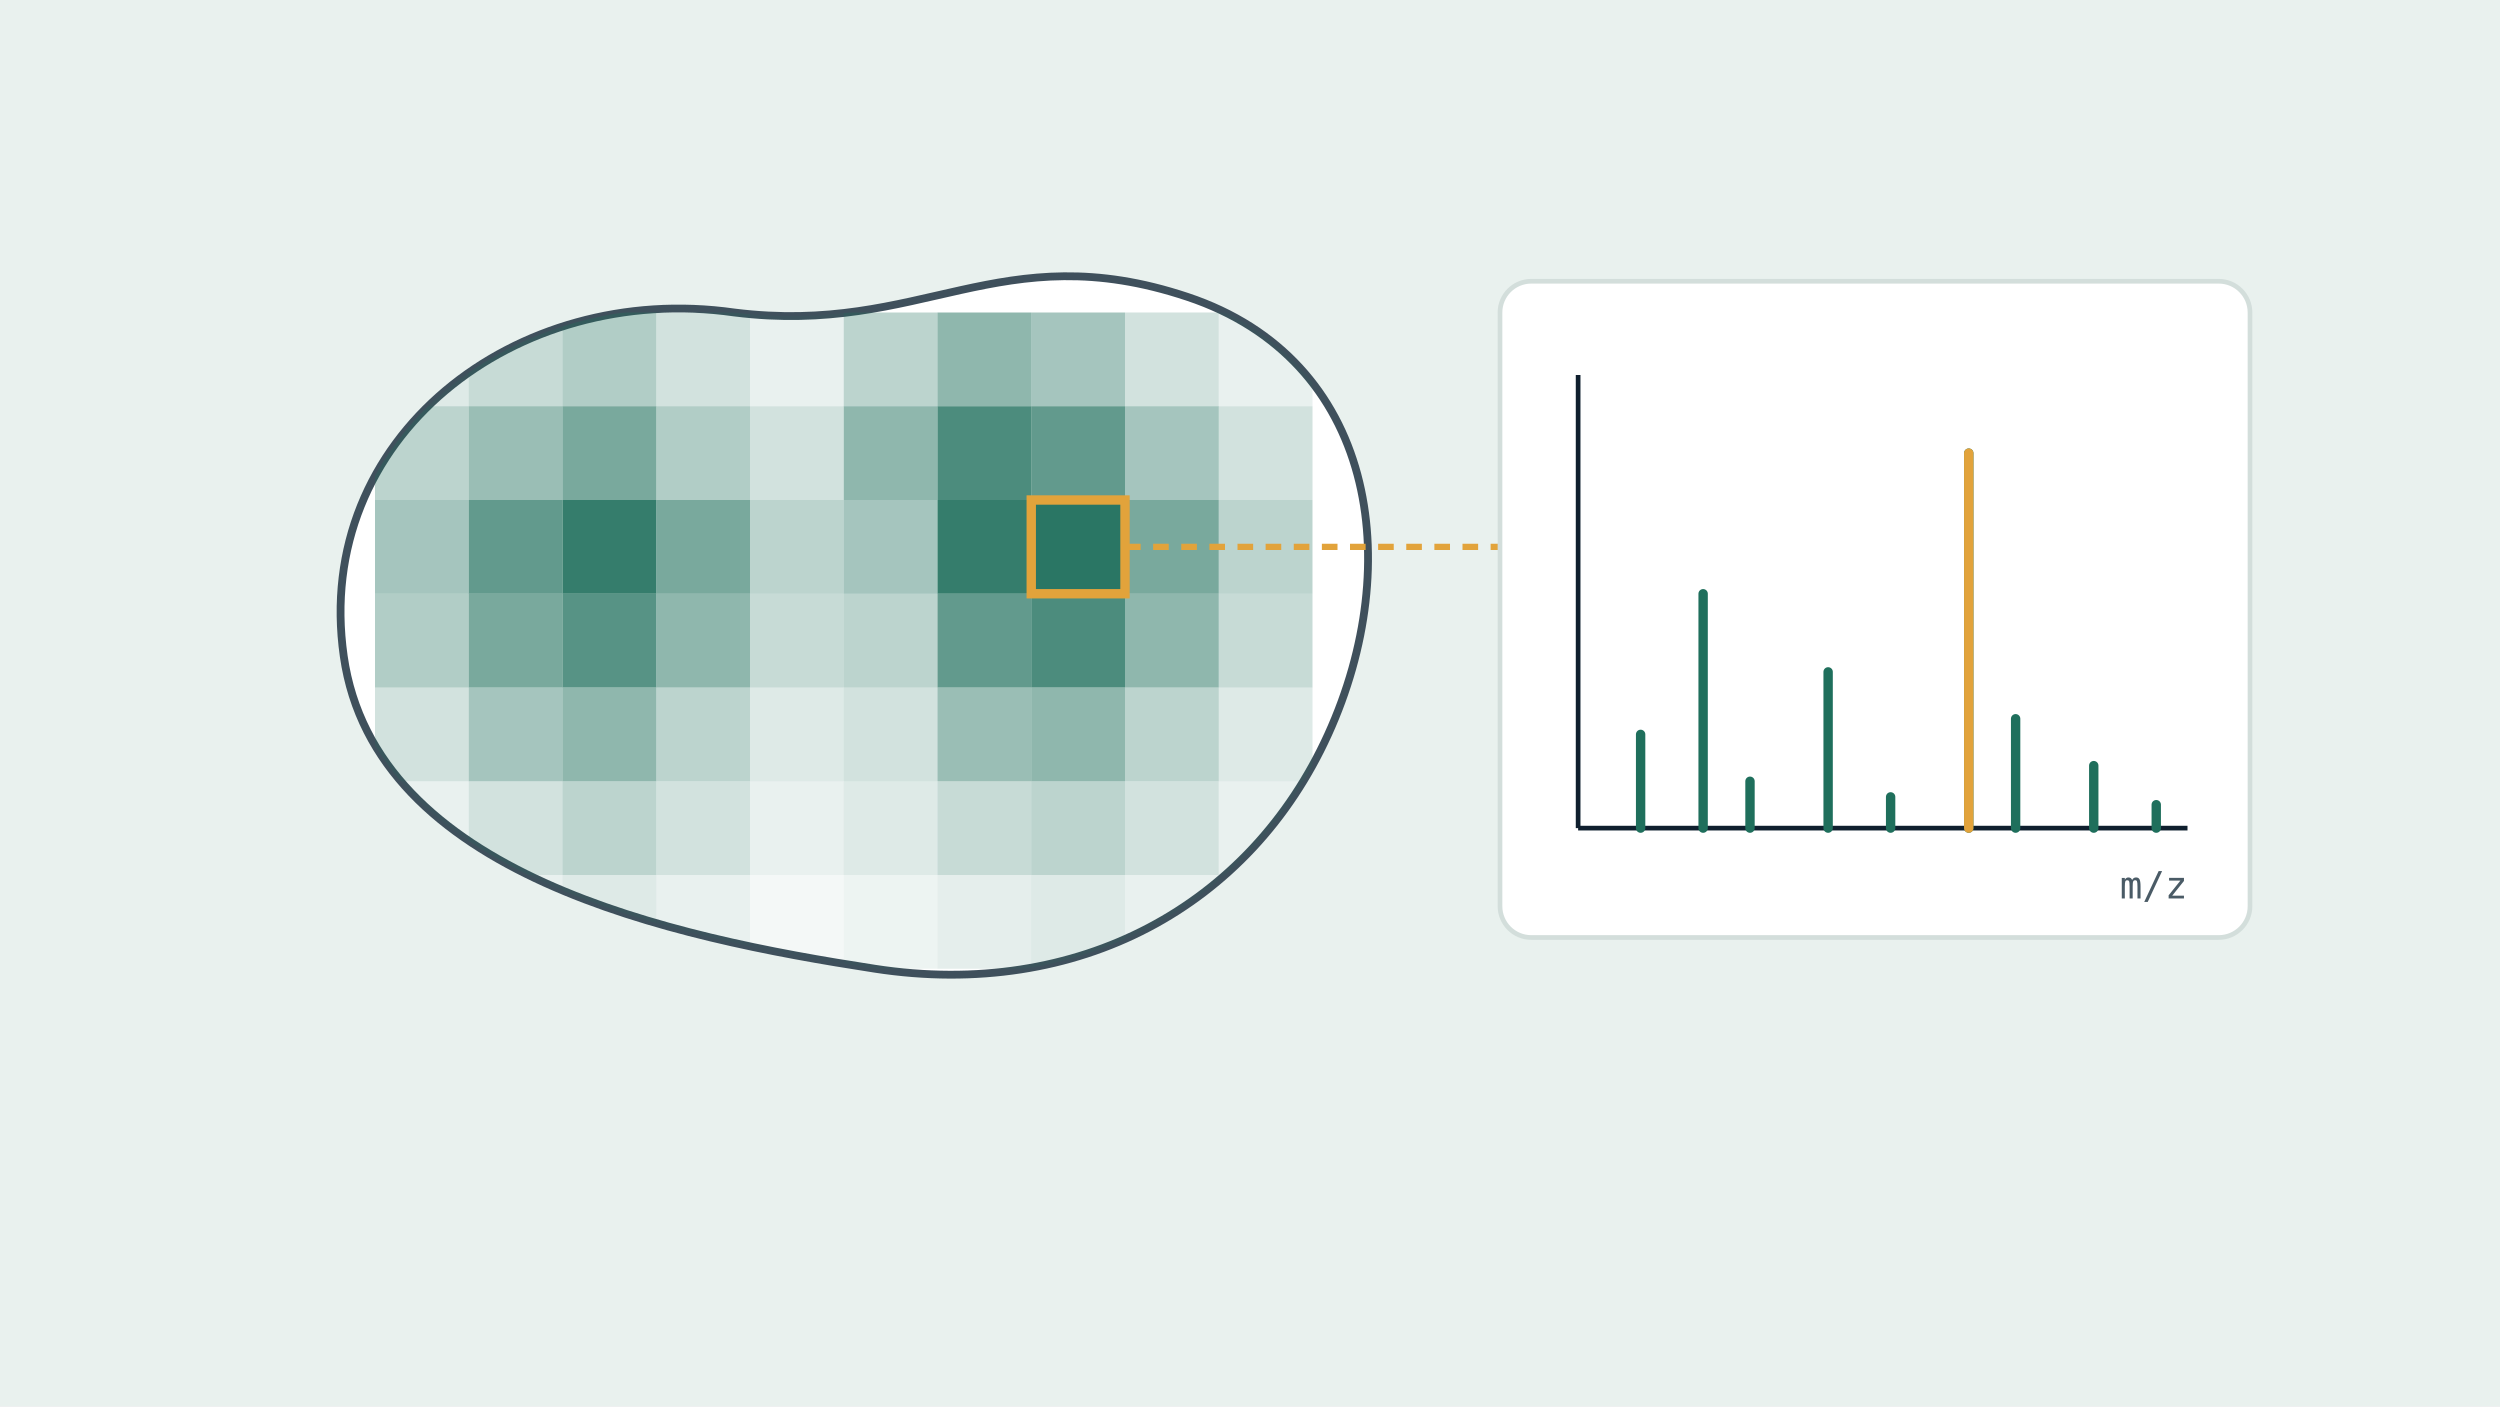
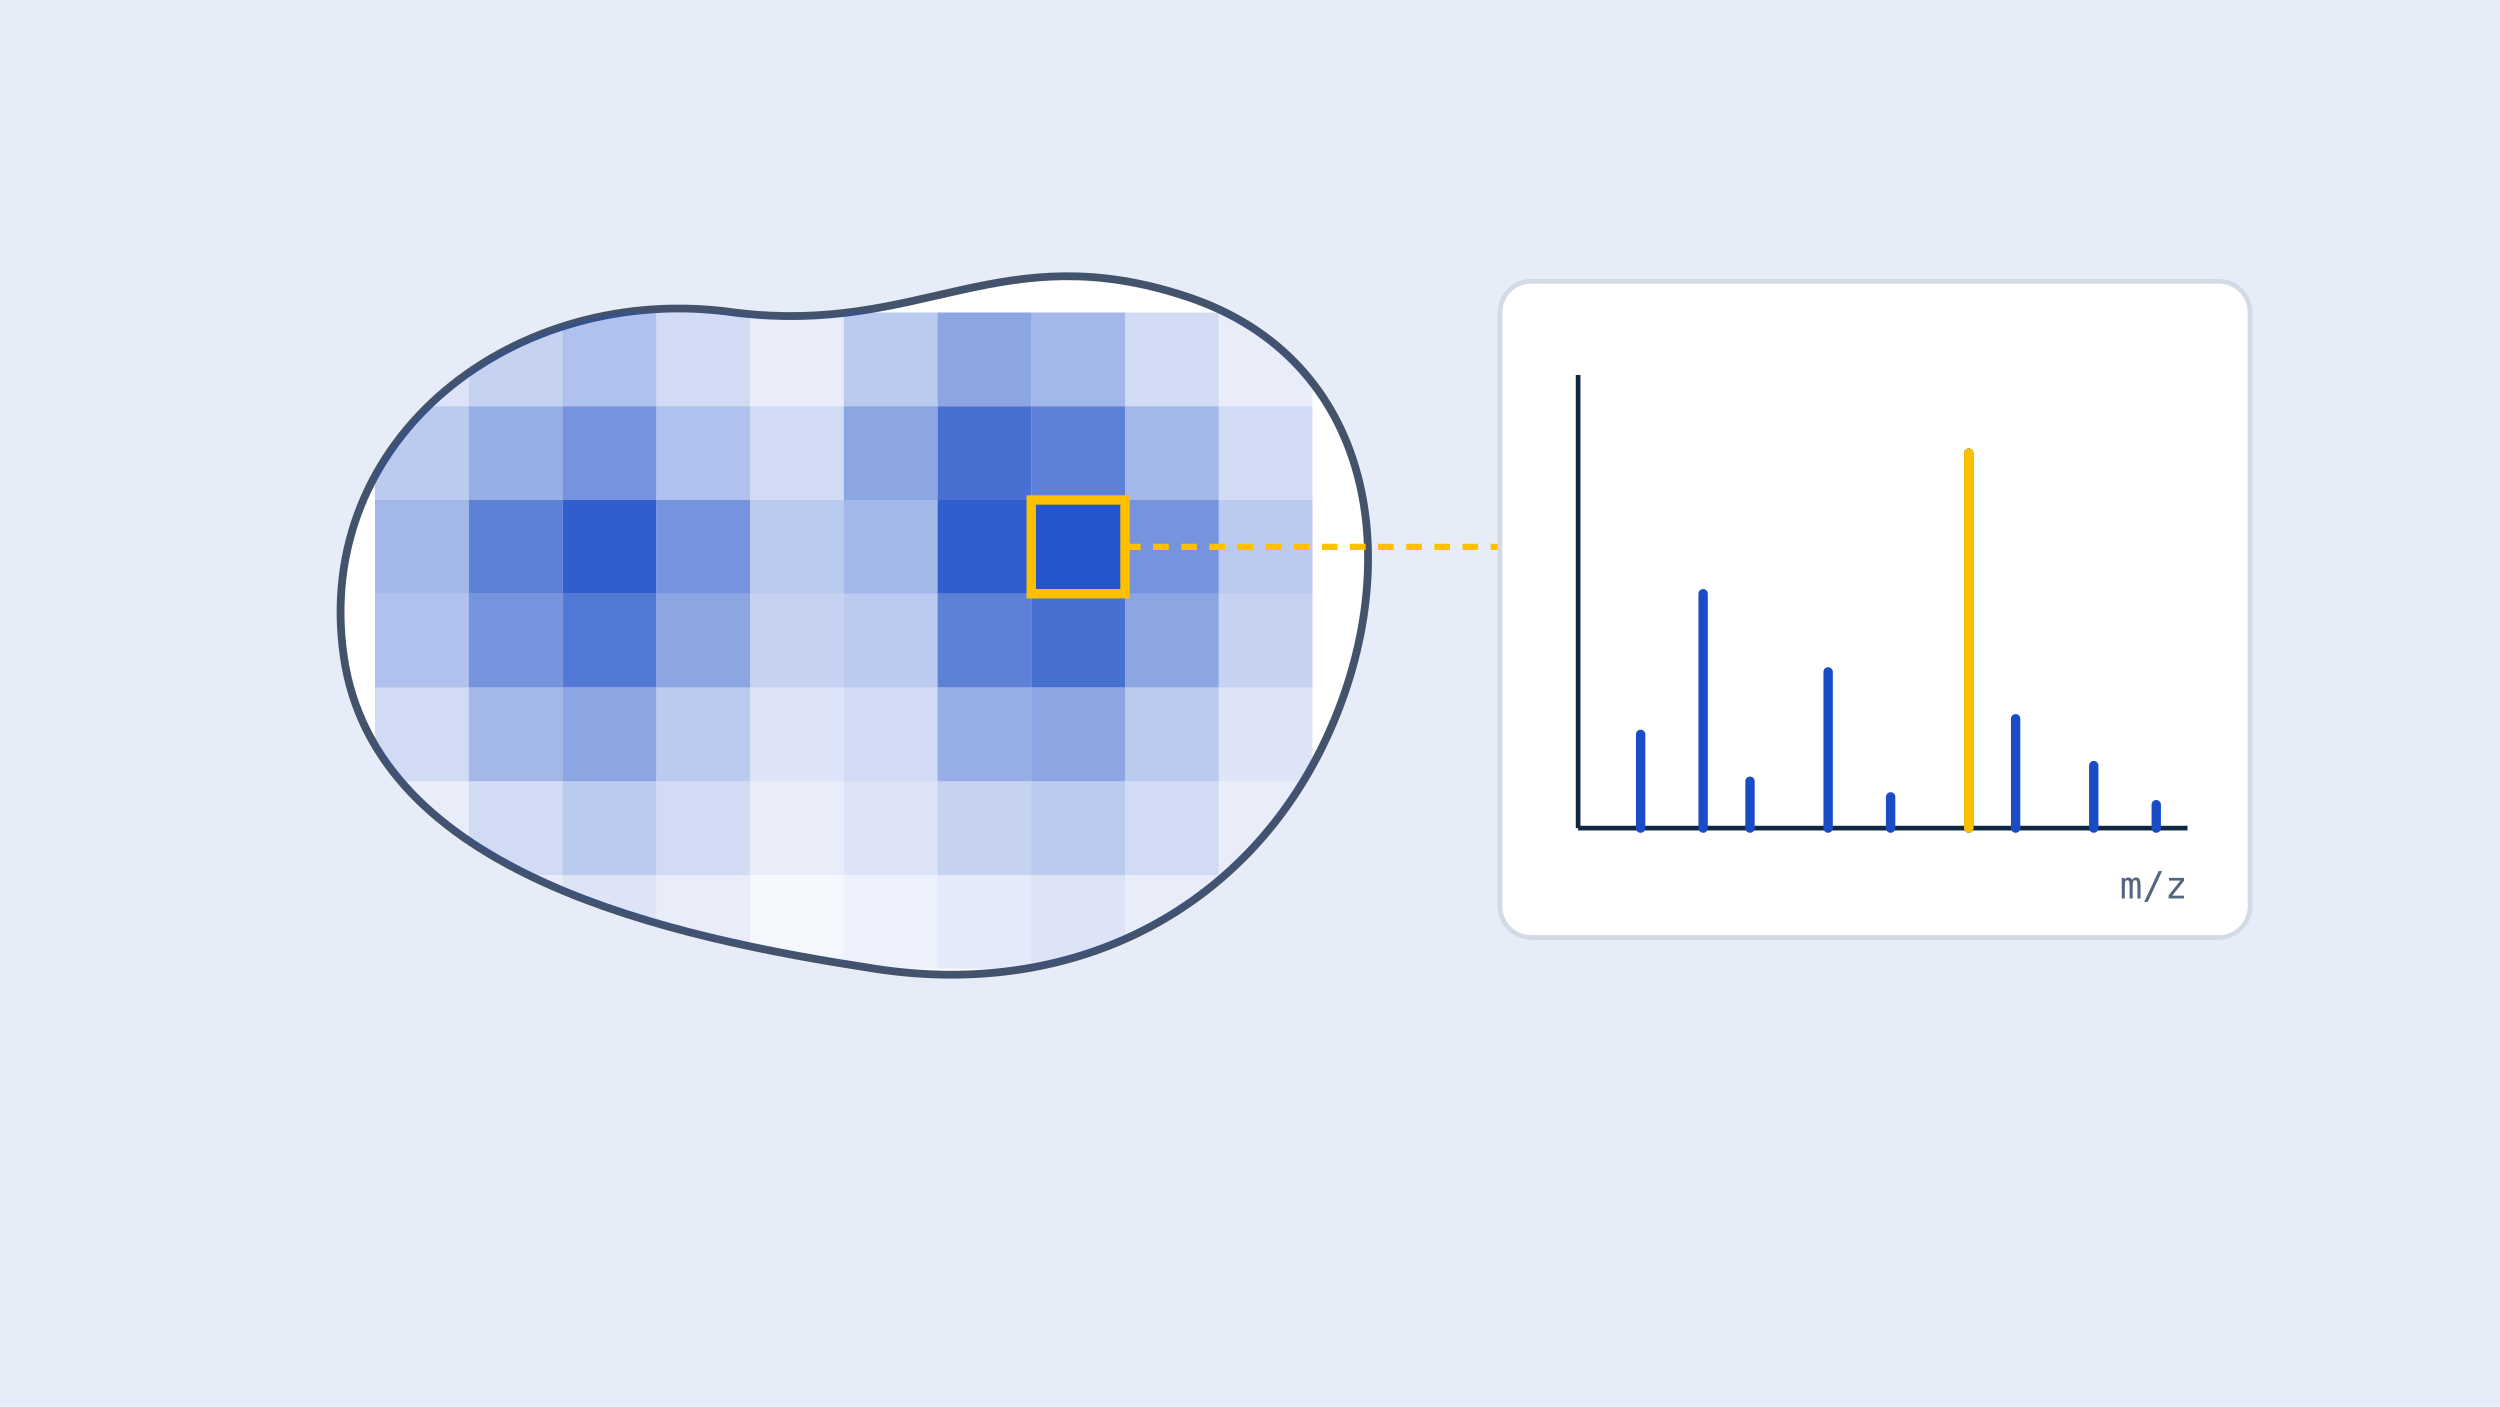
<svg xmlns="http://www.w3.org/2000/svg" viewBox="0 0 1600 900" width="1600" height="900" role="img" aria-labelledby="t">
-   <rect width="1600" height="900" fill="#E9F1EE" />
-   <path d="M220,420 C200,280 330,180 470,200 C590,215 640,150 760,190 C880,230 900,360 850,470 C800,580 690,640 560,620 C430,600 240,560 220,420 Z" fill="#FFFFFF" stroke="#3F505C" stroke-width="5" />
+   <rect width="1600" height="900" fill="#E7EDF8" />
+   <path d="M220,420 C200,280 330,180 470,200 C590,215 640,150 760,190 C880,230 900,360 850,470 C800,580 690,640 560,620 C430,600 240,560 220,420 Z" fill="#FFFFFF" stroke="#44536C" stroke-width="5" />
  <defs>
    <clipPath id="tissue">
      <path d="M220,420 C200,280 330,180 470,200 C590,215 640,150 760,190 C880,230 900,360 850,470 C800,580 690,640 560,620 C430,600 240,560 220,420 Z" />
    </clipPath>
  </defs>
-   <g clip-path="url(#tissue)" fill="#1F6F5C">
+   <g clip-path="url(#tissue)" fill="#1A4CC8">
    <rect x="240" y="200" width="60" height="60" opacity="0.15" />
    <rect x="300" y="200" width="60" height="60" opacity="0.25" />
    <rect x="360" y="200" width="60" height="60" opacity="0.35" />
    <rect x="420" y="200" width="60" height="60" opacity="0.2" />
    <rect x="480" y="200" width="60" height="60" opacity="0.1" />
    <rect x="540" y="200" width="60" height="60" opacity="0.3" />
    <rect x="600" y="200" width="60" height="60" opacity="0.5" />
    <rect x="660" y="200" width="60" height="60" opacity="0.4" />
    <rect x="720" y="200" width="60" height="60" opacity="0.2" />
    <rect x="780" y="200" width="60" height="60" opacity="0.1" />
    <rect x="240" y="260" width="60" height="60" opacity="0.3" />
    <rect x="300" y="260" width="60" height="60" opacity="0.45" />
    <rect x="360" y="260" width="60" height="60" opacity="0.6" />
    <rect x="420" y="260" width="60" height="60" opacity="0.35" />
    <rect x="480" y="260" width="60" height="60" opacity="0.2" />
    <rect x="540" y="260" width="60" height="60" opacity="0.5" />
    <rect x="600" y="260" width="60" height="60" opacity="0.8" />
    <rect x="660" y="260" width="60" height="60" opacity="0.7" />
    <rect x="720" y="260" width="60" height="60" opacity="0.4" />
    <rect x="780" y="260" width="60" height="60" opacity="0.2" />
    <rect x="240" y="320" width="60" height="60" opacity="0.4" />
    <rect x="300" y="320" width="60" height="60" opacity="0.7" />
    <rect x="360" y="320" width="60" height="60" opacity="0.9" />
    <rect x="420" y="320" width="60" height="60" opacity="0.6" />
    <rect x="480" y="320" width="60" height="60" opacity="0.3" />
    <rect x="540" y="320" width="60" height="60" opacity="0.4" />
    <rect x="600" y="320" width="60" height="60" opacity="0.9" />
    <rect x="660" y="320" width="60" height="60" opacity="0.95" />
    <rect x="720" y="320" width="60" height="60" opacity="0.6" />
    <rect x="780" y="320" width="60" height="60" opacity="0.3" />
    <rect x="240" y="380" width="60" height="60" opacity="0.35" />
    <rect x="300" y="380" width="60" height="60" opacity="0.6" />
    <rect x="360" y="380" width="60" height="60" opacity="0.75" />
    <rect x="420" y="380" width="60" height="60" opacity="0.5" />
    <rect x="480" y="380" width="60" height="60" opacity="0.25" />
    <rect x="540" y="380" width="60" height="60" opacity="0.3" />
    <rect x="600" y="380" width="60" height="60" opacity="0.7" />
    <rect x="660" y="380" width="60" height="60" opacity="0.8" />
    <rect x="720" y="380" width="60" height="60" opacity="0.5" />
    <rect x="780" y="380" width="60" height="60" opacity="0.25" />
    <rect x="240" y="440" width="60" height="60" opacity="0.2" />
    <rect x="300" y="440" width="60" height="60" opacity="0.4" />
    <rect x="360" y="440" width="60" height="60" opacity="0.5" />
    <rect x="420" y="440" width="60" height="60" opacity="0.3" />
    <rect x="480" y="440" width="60" height="60" opacity="0.15" />
    <rect x="540" y="440" width="60" height="60" opacity="0.2" />
    <rect x="600" y="440" width="60" height="60" opacity="0.45" />
    <rect x="660" y="440" width="60" height="60" opacity="0.5" />
    <rect x="720" y="440" width="60" height="60" opacity="0.3" />
    <rect x="780" y="440" width="60" height="60" opacity="0.15" />
    <rect x="240" y="500" width="60" height="60" opacity="0.1" />
    <rect x="300" y="500" width="60" height="60" opacity="0.2" />
    <rect x="360" y="500" width="60" height="60" opacity="0.3" />
    <rect x="420" y="500" width="60" height="60" opacity="0.2" />
    <rect x="480" y="500" width="60" height="60" opacity="0.1" />
    <rect x="540" y="500" width="60" height="60" opacity="0.15" />
    <rect x="600" y="500" width="60" height="60" opacity="0.25" />
    <rect x="660" y="500" width="60" height="60" opacity="0.3" />
    <rect x="720" y="500" width="60" height="60" opacity="0.2" />
    <rect x="780" y="500" width="60" height="60" opacity="0.1" />
    <rect x="240" y="560" width="60" height="60" opacity="0.05" />
    <rect x="300" y="560" width="60" height="60" opacity="0.1" />
    <rect x="360" y="560" width="60" height="60" opacity="0.15" />
    <rect x="420" y="560" width="60" height="60" opacity="0.1" />
    <rect x="480" y="560" width="60" height="60" opacity="0.05" />
    <rect x="540" y="560" width="60" height="60" opacity="0.08" />
    <rect x="600" y="560" width="60" height="60" opacity="0.12" />
    <rect x="660" y="560" width="60" height="60" opacity="0.15" />
    <rect x="720" y="560" width="60" height="60" opacity="0.1" />
    <rect x="780" y="560" width="60" height="60" opacity="0.05" />
  </g>
-   <rect x="660" y="320" width="60" height="60" fill="none" stroke="#E2A33B" stroke-width="6" />
-   <line x1="720" y1="350" x2="960" y2="350" stroke="#E2A33B" stroke-width="4" stroke-dasharray="10 8" />
+   <rect x="660" y="320" width="60" height="60" fill="none" stroke="#FFC000" stroke-width="6" />
+   <line x1="720" y1="350" x2="960" y2="350" stroke="#FFC000" stroke-width="4" stroke-dasharray="10 8" />
  <g transform="translate(960 180)">
-     <rect x="0" y="0" width="480" height="420" rx="20" fill="#FFFFFF" stroke="#D3DEDB" stroke-width="3" />
-     <line x1="50" y1="350" x2="440" y2="350" stroke="#0F1F2E" stroke-width="3" />
-     <line x1="50" y1="350" x2="50" y2="60" stroke="#0F1F2E" stroke-width="3" />
-     <g stroke="#1F6F5C" stroke-width="6" stroke-linecap="round">
+     <rect x="0" y="0" width="480" height="420" rx="20" fill="#FFFFFF" stroke="#D3DAE6" stroke-width="3" />
+     <line x1="50" y1="350" x2="440" y2="350" stroke="#0E2841" stroke-width="3" />
+     <line x1="50" y1="350" x2="50" y2="60" stroke="#0E2841" stroke-width="3" />
+     <g stroke="#1A4CC8" stroke-width="6" stroke-linecap="round">
      <line x1="90" y1="350" x2="90" y2="290" />
      <line x1="130" y1="350" x2="130" y2="200" />
      <line x1="160" y1="350" x2="160" y2="320" />
      <line x1="210" y1="350" x2="210" y2="250" />
      <line x1="250" y1="350" x2="250" y2="330" />
      <line x1="300" y1="350" x2="300" y2="110" />
      <line x1="330" y1="350" x2="330" y2="280" />
      <line x1="380" y1="350" x2="380" y2="310" />
      <line x1="420" y1="350" x2="420" y2="335" />
    </g>
-     <line x1="300" y1="350" x2="300" y2="110" stroke="#E2A33B" stroke-width="6" stroke-linecap="round" />
-     <text x="440" y="395" text-anchor="end" font-family="IBM Plex Mono, Menlo, monospace" font-size="24" fill="#4A5B66">m/z</text>
+     <line x1="300" y1="350" x2="300" y2="110" stroke="#FFC000" stroke-width="6" stroke-linecap="round" />
+     <text x="440" y="395" text-anchor="end" font-family="IBM Plex Mono, Menlo, monospace" font-size="24" fill="#55657E">m/z</text>
  </g>
</svg>
